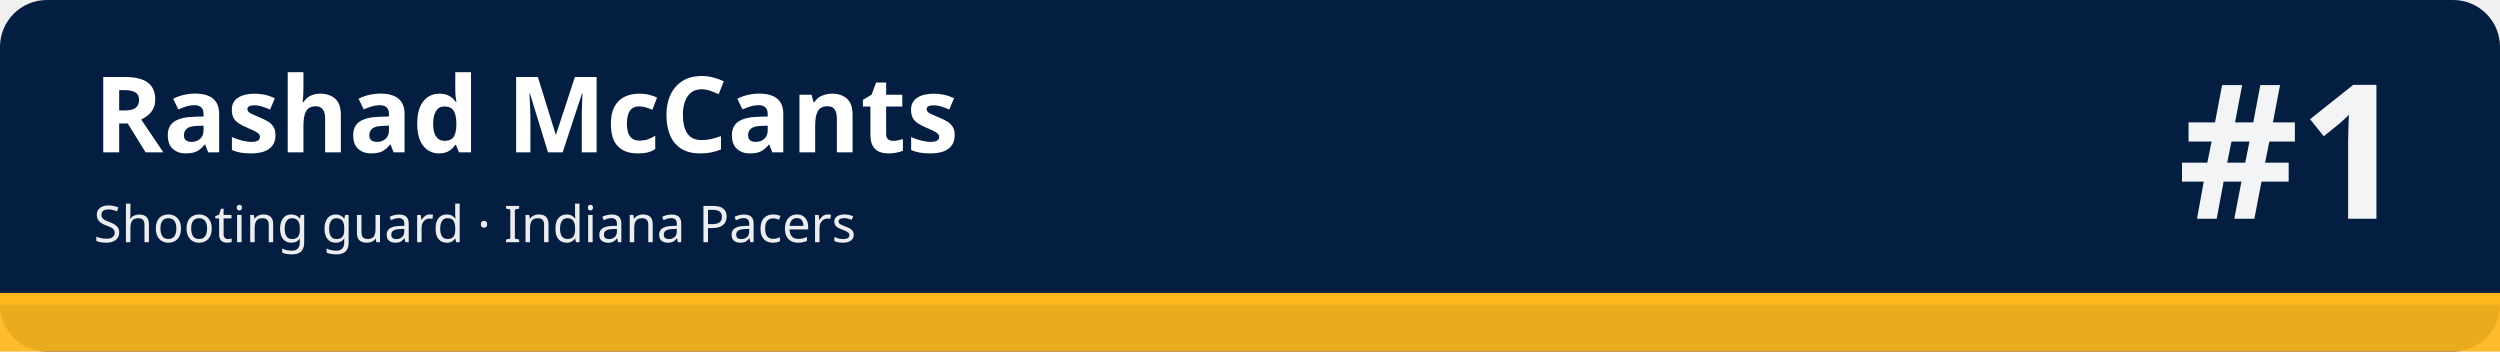
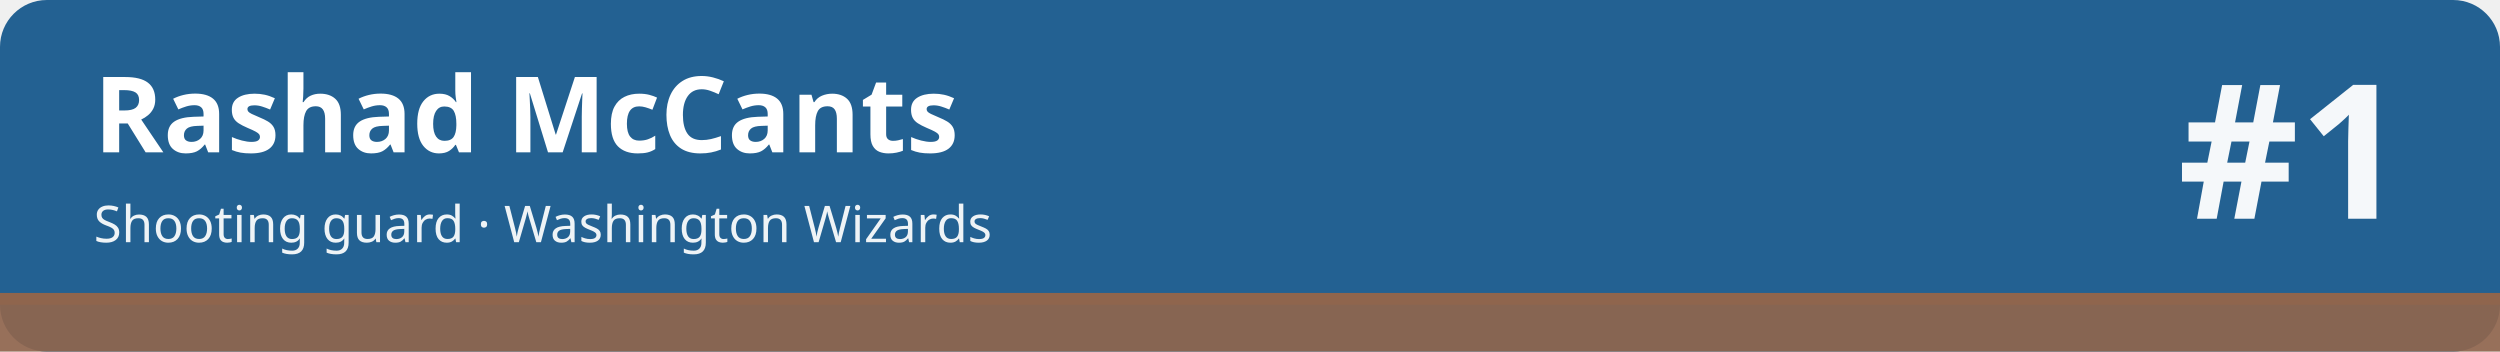
<svg xmlns="http://www.w3.org/2000/svg" width="1280" height="180" viewBox="0 0 1280 180" role="img" aria-labelledby="t d">
-   <rect width="1280" height="180" rx="24" fill="#041e42" />
-   <rect x="0" y="150" width="1280" height="30" fill="#ffb81c" fill-opacity=".92" />
-   <rect x="0" y="150" width="1280" height="6" fill="#ffb81c" />
+   <rect width="1280" height="180" rx="24" fill="#236192" />
+   <rect x="0" y="150" width="1280" height="30" fill="#8f654d" fill-opacity=".92" />
+   <rect x="0" y="150" width="1280" height="6" fill="#8f654d" />
  <text x="48" y="78" font-family="sans-serif" font-size="54" font-weight="700" fill="#ffffff">Rashad McCants</text>
-   <text x="48" y="124" font-family="sans-serif" font-size="26" fill="#ffffff" fill-opacity=".92">Shooting guard · Indiana Pacers</text>
+   <text x="48" y="124" font-family="sans-serif" font-size="26" fill="#ffffff" fill-opacity=".92">Shooting guard · Washington Wizards</text>
  <text x="1232" y="112" font-family="sans-serif" font-size="96" font-weight="800" fill="#ffffff" fill-opacity=".95" text-anchor="end">#1</text>
</svg>
